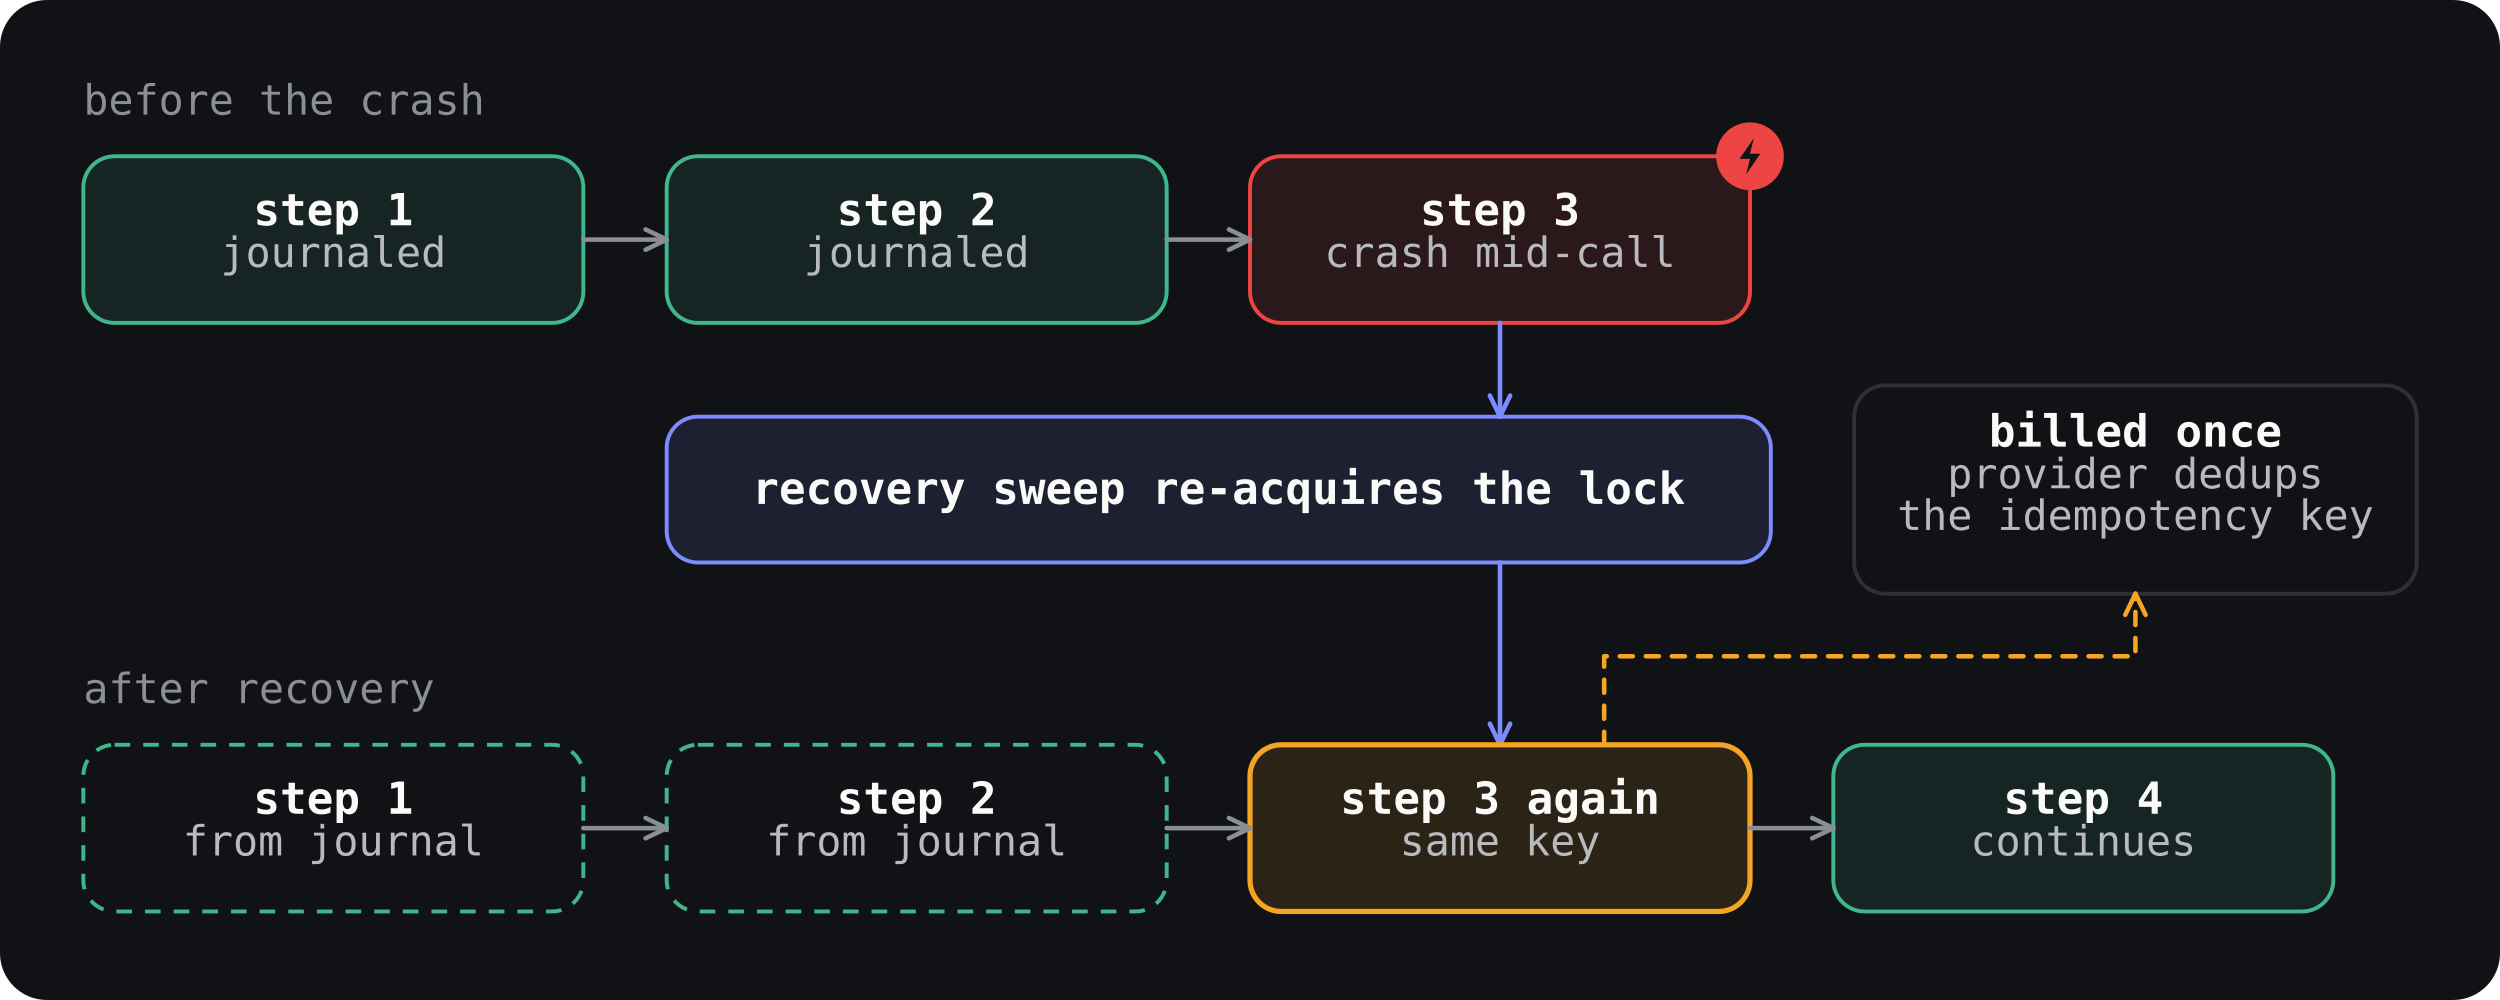
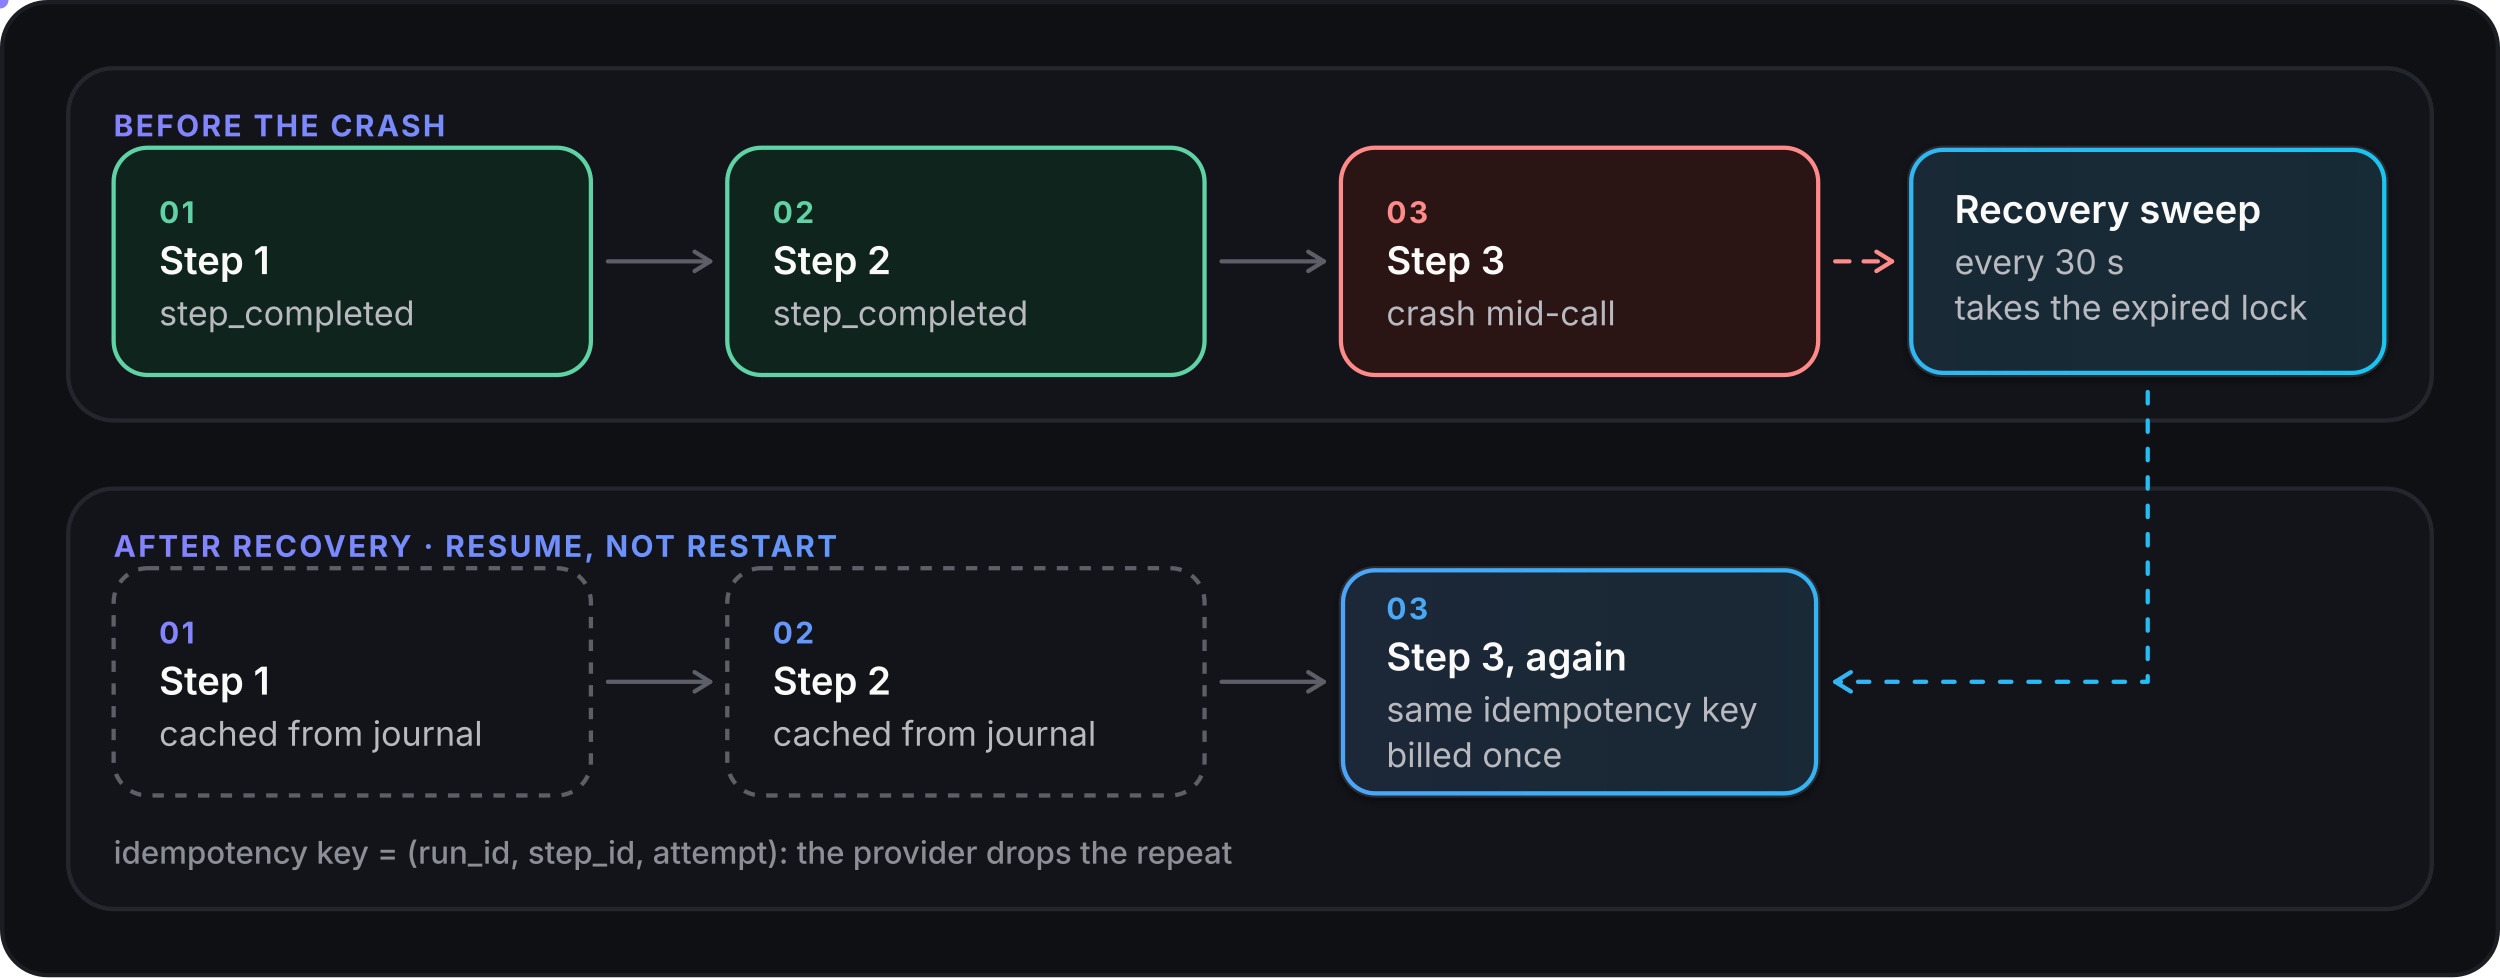
- <svg xmlns="http://www.w3.org/2000/svg" viewBox="0 0 960 384" width="960" height="384" role="img" aria-labelledby="t d">
-   <rect width="960" height="384" rx="18" fill="#111216" />
-   <text x="32" y="44" font-family="'JetBrains Mono', ui-monospace, SFMono-Regular, Menlo, Consolas, monospace" font-size="16" font-weight="400" fill="#8c8e96" text-anchor="start">before the crash</text>
-   <rect x="32" y="60" width="192" height="64" rx="12" fill="#3fb68b" fill-opacity="0.12" stroke="#3fb68b" stroke-width="1.5" />
-   <text x="128" y="86.5" font-family="'JetBrains Mono', ui-monospace, SFMono-Regular, Menlo, Consolas, monospace" font-size="17" font-weight="600" fill="#fafaf8" text-anchor="middle">step 1</text>
-   <text x="128" y="102.5" font-family="'JetBrains Mono', ui-monospace, SFMono-Regular, Menlo, Consolas, monospace" font-size="16" font-weight="400" fill="#b9bac0" text-anchor="middle">journaled</text>
-   <rect x="256" y="60" width="192" height="64" rx="12" fill="#3fb68b" fill-opacity="0.12" stroke="#3fb68b" stroke-width="1.5" />
-   <text x="352" y="86.5" font-family="'JetBrains Mono', ui-monospace, SFMono-Regular, Menlo, Consolas, monospace" font-size="17" font-weight="600" fill="#fafaf8" text-anchor="middle">step 2</text>
-   <text x="352" y="102.5" font-family="'JetBrains Mono', ui-monospace, SFMono-Regular, Menlo, Consolas, monospace" font-size="16" font-weight="400" fill="#b9bac0" text-anchor="middle">journaled</text>
-   <rect x="480" y="60" width="192" height="64" rx="12" fill="#ef4444" fill-opacity="0.12" stroke="#ef4444" stroke-width="1.5" />
-   <text x="576" y="86.5" font-family="'JetBrains Mono', ui-monospace, SFMono-Regular, Menlo, Consolas, monospace" font-size="17" font-weight="600" fill="#fafaf8" text-anchor="middle">step 3</text>
-   <text x="576" y="102.5" font-family="'JetBrains Mono', ui-monospace, SFMono-Regular, Menlo, Consolas, monospace" font-size="16" font-weight="400" fill="#b9bac0" text-anchor="middle">crash mid-call</text>
-   <circle cx="672" cy="60" r="13" fill="#ef4444" />
-   <path d="M673.5 53 L668 61 L672 61 L670.5 67 L676 59 L672 59 Z" fill="#111216" />
-   <path d="M224 92 L256 92" fill="none" stroke="#8c8e96" stroke-width="1.75" stroke-linecap="round" stroke-linejoin="round" />
-   <path d="M247.9 95.9 L256 92 L247.9 88.1" fill="none" stroke="#8c8e96" stroke-width="1.75" stroke-linecap="round" stroke-linejoin="round" />
-   <path d="M448 92 L480 92" fill="none" stroke="#8c8e96" stroke-width="1.75" stroke-linecap="round" stroke-linejoin="round" />
-   <path d="M471.9 95.9 L480 92 L471.9 88.1" fill="none" stroke="#8c8e96" stroke-width="1.75" stroke-linecap="round" stroke-linejoin="round" />
-   <rect x="256" y="160" width="424" height="56" rx="12" fill="#7c8cff" fill-opacity="0.12" stroke="#7c8cff" stroke-width="1.5" />
-   <text x="468" y="193.5" font-family="'JetBrains Mono', ui-monospace, SFMono-Regular, Menlo, Consolas, monospace" font-size="17" font-weight="600" fill="#fafaf8" text-anchor="middle">recovery sweep re-acquires the lock</text>
-   <path d="M576 124 L576 160" fill="none" stroke="#7c8cff" stroke-width="1.75" stroke-linecap="round" stroke-linejoin="round" />
-   <path d="M572.1 151.9 L576 160 L579.9 151.9" fill="none" stroke="#7c8cff" stroke-width="1.75" stroke-linecap="round" stroke-linejoin="round" />
-   <path d="M576 216 L576 286" fill="none" stroke="#7c8cff" stroke-width="1.75" stroke-linecap="round" stroke-linejoin="round" />
-   <path d="M572.1 277.9 L576 286 L579.9 277.9" fill="none" stroke="#7c8cff" stroke-width="1.75" stroke-linecap="round" stroke-linejoin="round" />
-   <text x="32" y="270" font-family="'JetBrains Mono', ui-monospace, SFMono-Regular, Menlo, Consolas, monospace" font-size="16" font-weight="400" fill="#8c8e96" text-anchor="start">after recovery</text>
-   <rect x="32" y="286" width="192" height="64" rx="12" fill="#111216" stroke="#3fb68b" stroke-width="1.5" stroke-dasharray="6 5" />
-   <text x="128" y="312.5" font-family="'JetBrains Mono', ui-monospace, SFMono-Regular, Menlo, Consolas, monospace" font-size="17" font-weight="600" fill="#fafaf8" text-anchor="middle">step 1</text>
-   <text x="128" y="328.5" font-family="'JetBrains Mono', ui-monospace, SFMono-Regular, Menlo, Consolas, monospace" font-size="16" font-weight="400" fill="#b9bac0" text-anchor="middle">from journal</text>
-   <rect x="256" y="286" width="192" height="64" rx="12" fill="#111216" stroke="#3fb68b" stroke-width="1.5" stroke-dasharray="6 5" />
-   <text x="352" y="312.5" font-family="'JetBrains Mono', ui-monospace, SFMono-Regular, Menlo, Consolas, monospace" font-size="17" font-weight="600" fill="#fafaf8" text-anchor="middle">step 2</text>
-   <text x="352" y="328.5" font-family="'JetBrains Mono', ui-monospace, SFMono-Regular, Menlo, Consolas, monospace" font-size="16" font-weight="400" fill="#b9bac0" text-anchor="middle">from journal</text>
-   <rect x="480" y="286" width="192" height="64" rx="12" fill="#f5a524" fill-opacity="0.12" stroke="#f5a524" stroke-width="2" />
-   <text x="576" y="312.5" font-family="'JetBrains Mono', ui-monospace, SFMono-Regular, Menlo, Consolas, monospace" font-size="17" font-weight="600" fill="#fafaf8" text-anchor="middle">step 3 again</text>
-   <text x="576" y="328.5" font-family="'JetBrains Mono', ui-monospace, SFMono-Regular, Menlo, Consolas, monospace" font-size="16" font-weight="400" fill="#b9bac0" text-anchor="middle">same key</text>
-   <rect x="704" y="286" width="192" height="64" rx="12" fill="#3fb68b" fill-opacity="0.12" stroke="#3fb68b" stroke-width="1.5" />
-   <text x="800" y="312.5" font-family="'JetBrains Mono', ui-monospace, SFMono-Regular, Menlo, Consolas, monospace" font-size="17" font-weight="600" fill="#fafaf8" text-anchor="middle">step 4</text>
-   <text x="800" y="328.5" font-family="'JetBrains Mono', ui-monospace, SFMono-Regular, Menlo, Consolas, monospace" font-size="16" font-weight="400" fill="#b9bac0" text-anchor="middle">continues</text>
-   <path d="M224 318 L256 318" fill="none" stroke="#8c8e96" stroke-width="1.75" stroke-linecap="round" stroke-linejoin="round" />
-   <path d="M247.9 321.9 L256 318 L247.9 314.1" fill="none" stroke="#8c8e96" stroke-width="1.75" stroke-linecap="round" stroke-linejoin="round" />
-   <path d="M448 318 L480 318" fill="none" stroke="#8c8e96" stroke-width="1.75" stroke-linecap="round" stroke-linejoin="round" />
-   <path d="M471.9 321.9 L480 318 L471.9 314.1" fill="none" stroke="#8c8e96" stroke-width="1.75" stroke-linecap="round" stroke-linejoin="round" />
-   <path d="M672 318 L704 318" fill="none" stroke="#8c8e96" stroke-width="1.75" stroke-linecap="round" stroke-linejoin="round" />
-   <path d="M695.9 321.9 L704 318 L695.9 314.1" fill="none" stroke="#8c8e96" stroke-width="1.75" stroke-linecap="round" stroke-linejoin="round" />
-   <rect x="712" y="148" width="216" height="80" rx="12" fill="#111216" stroke="#2e3038" stroke-width="1.5" />
-   <text x="820" y="171.5" font-family="'JetBrains Mono', ui-monospace, SFMono-Regular, Menlo, Consolas, monospace" font-size="17" font-weight="600" fill="#fafaf8" text-anchor="middle">billed once</text>
-   <text x="820" y="187.5" font-family="'JetBrains Mono', ui-monospace, SFMono-Regular, Menlo, Consolas, monospace" font-size="16" font-weight="400" fill="#b9bac0" text-anchor="middle">provider dedups</text>
-   <text x="820" y="203.5" font-family="'JetBrains Mono', ui-monospace, SFMono-Regular, Menlo, Consolas, monospace" font-size="16" font-weight="400" fill="#b9bac0" text-anchor="middle">the idempotency key</text>
-   <path d="M616 286 L616 252 L820 252 L820 228" fill="none" stroke="#f5a524" stroke-width="1.75" stroke-linecap="round" stroke-linejoin="round" stroke-dasharray="5 5" />
-   <path d="M823.9 236.1 L820 228 L816.1 236.1" fill="none" stroke="#f5a524" stroke-width="1.75" stroke-linecap="round" stroke-linejoin="round" />
+ <svg xmlns="http://www.w3.org/2000/svg" viewBox="0 0 880 344" width="880" height="344" role="img" aria-labelledby="t d">
+   <style>
+ .cv{fill:#0f1014;stroke:#1c1d23;stroke-width:1.5}
+ .zone{fill:#131419;stroke:#24262d;stroke-width:1.5}
+ .card{fill:#17181d;stroke:#2a2c33;stroke-width:1.5}
+ .soft{fill:url(#gs)}.ring{fill:none;stroke:url(#ga);stroke-width:1.5}
+ .ghost{fill:none;stroke:#5c5f68;stroke-width:1.5;stroke-dasharray:4 4}
+ .chip{fill:#17181d;stroke:#2a2c33;stroke-width:1}
+ text{font-family:'Inter Tight','Inter',ui-sans-serif,-apple-system,'Segoe UI',sans-serif}
+ .t{font-size:13.5px;font-weight:600;fill:#fafaf8}
+ .s{font-size:12px;fill:#b9bac0}
+ .m{font:11.5px 'JetBrains Mono',ui-monospace,'SF Mono',Menlo,Consolas,monospace;fill:#b9bac0}
+ .xs{font-size:11px;font-weight:500;fill:#8c8e96}
+ .k{font-size:10.5px;font-weight:650;letter-spacing:.08em;fill:#8c8e96}
+ .ka{fill:url(#ga)}
+ .ln,.la{fill:none;stroke-width:1.5;stroke-linecap:round;stroke-linejoin:round}
+ .ln{stroke:#5c5f68}.la{stroke:url(#ga)}
+ .dash{stroke-dasharray:5 5}
+ .pkt{fill:url(#ga)}
+ .flow{stroke-dasharray:4 6;animation:flow 1.1s linear infinite}
+ @keyframes flow{to{stroke-dashoffset:-20}}
+ @media (prefers-reduced-motion:reduce){.flow{animation:none;stroke-dasharray:none}.pkt{display:none}}
+ </style>
+   <defs>
+     <linearGradient id="ga" gradientUnits="userSpaceOnUse" x1="0" y1="0" x2="880" y2="0">
+       <stop offset="0" stop-color="#8b7fff" />
+       <stop offset="1" stop-color="#14c8f0" />
+     </linearGradient>
+     <linearGradient id="gs" gradientUnits="userSpaceOnUse" x1="0" y1="0" x2="880" y2="0">
+       <stop offset="0" stop-color="#8b7fff" stop-opacity="0.12" />
+       <stop offset="1" stop-color="#14c8f0" stop-opacity="0.12" />
+     </linearGradient>
+     <filter id="sh" x="-10%" y="-10%" width="120%" height="140%">
+       <feDropShadow dx="0" dy="1" stdDeviation="1.6" flood-color="#000000" flood-opacity="0.5" />
+     </filter>
+   </defs>
+   <rect class="cv" x=".75" y=".75" width="878.5" height="342.5" rx="16" />
+   <rect class="zone" x="24" y="24" width="832" height="124" rx="16" />
+   <text class="k ka" x="40" y="48">BEFORE THE CRASH</text>
+   <rect x="40" y="52" width="168" height="80" rx="12" fill="#0f241c" stroke="#5fd3a6" stroke-width="1.5" />
+   <text class="k" x="56" y="78.5" style="fill:#5fd3a6">01</text>
+   <text class="t" x="56" y="96.5">Step 1</text>
+   <text class="s" x="56" y="114.5">step_completed</text>
+   <rect x="256" y="52" width="168" height="80" rx="12" fill="#0f241c" stroke="#5fd3a6" stroke-width="1.5" />
+   <text class="k" x="272" y="78.5" style="fill:#5fd3a6">02</text>
+   <text class="t" x="272" y="96.5">Step 2</text>
+   <text class="s" x="272" y="114.5">step_completed</text>
+   <rect x="472" y="52" width="168" height="80" rx="12" fill="#2a1414" stroke="#ff8a8a" stroke-width="1.5" />
+   <text class="k" x="488" y="78.5" style="fill:#ff8a8a">03</text>
+   <text class="t" x="488" y="96.5">Step 3</text>
+   <text class="s" x="488" y="114.5">crash mid-call</text>
+   <path class="ln" d="M214 92L250 92" />
+   <path class="ln" d="M244.5 95.4L250 92L244.5 88.6" />
+   <path class="ln" d="M430 92L466 92" />
+   <path class="ln" d="M460.5 95.4L466 92L460.5 88.6" />
+   <rect class="card" x="672" y="52" width="168" height="80" rx="12" filter="url(#sh)" />
+   <rect class="soft" x="672" y="52" width="168" height="80" rx="12" />
+   <rect class="ring" x="672.75" y="52.75" width="166.5" height="78.5" rx="11.25" />
+   <text class="t" x="688" y="78.5">Recovery sweep</text>
+   <text class="s" x="688" y="96.5">every 30 s</text>
+   <text class="s" x="688" y="112.5">takes the expired lock</text>
+   <path class="ln dash" style="stroke:#ff8a8a" d="M646 92L666 92" />
+   <path class="ln" style="stroke:#ff8a8a" d="M660.5 95.4L666 92L660.5 88.6" />
+   <rect class="zone" x="24" y="172" width="832" height="148" rx="16" />
+   <text class="k ka" x="40" y="196">AFTER RECOVERY · RESUME, NOT RESTART</text>
+   <rect class="ghost" x="40" y="200" width="168" height="80" rx="12" />
+   <text class="k ka" x="56" y="226.5">01</text>
+   <text class="t" x="56" y="244.5">Step 1</text>
+   <text class="s" x="56" y="262.5">cached from journal</text>
+   <rect class="ghost" x="256" y="200" width="168" height="80" rx="12" />
+   <text class="k ka" x="272" y="226.5">02</text>
+   <text class="t" x="272" y="244.5">Step 2</text>
+   <text class="s" x="272" y="262.5">cached from journal</text>
+   <rect class="card" x="472" y="200" width="168" height="80" rx="12" filter="url(#sh)" />
+   <rect class="soft" x="472" y="200" width="168" height="80" rx="12" />
+   <rect class="ring" x="472.75" y="200.75" width="166.5" height="78.5" rx="11.25" />
+   <text class="k ka" x="488" y="218">03</text>
+   <text class="t" x="488" y="236">Step 3, again</text>
+   <text class="s" x="488" y="254">same idempotency key</text>
+   <text class="s" x="488" y="270">billed once</text>
+   <path class="ln" d="M214 240L250 240" />
+   <path class="ln" d="M244.5 243.4L250 240L244.5 236.6" />
+   <path class="ln" d="M430 240L466 240" />
+   <path class="ln" d="M460.5 243.4L466 240L460.5 236.6" />
+   <path class="la flow" d="M756 138L756 240L646 240" />
+   <path class="la" d="M651.5 236.6L646 240L651.5 243.4" />
+   <circle class="pkt" r="3">
+     <animateMotion dur="2.6s" repeatCount="indefinite" path="M756 138L756 240L646 240" />
+   </circle>
+   <text class="xs" x="40" y="304">idempotency key = (run_id, step_id, attempt): the provider drops the repeat</text>
</svg>
